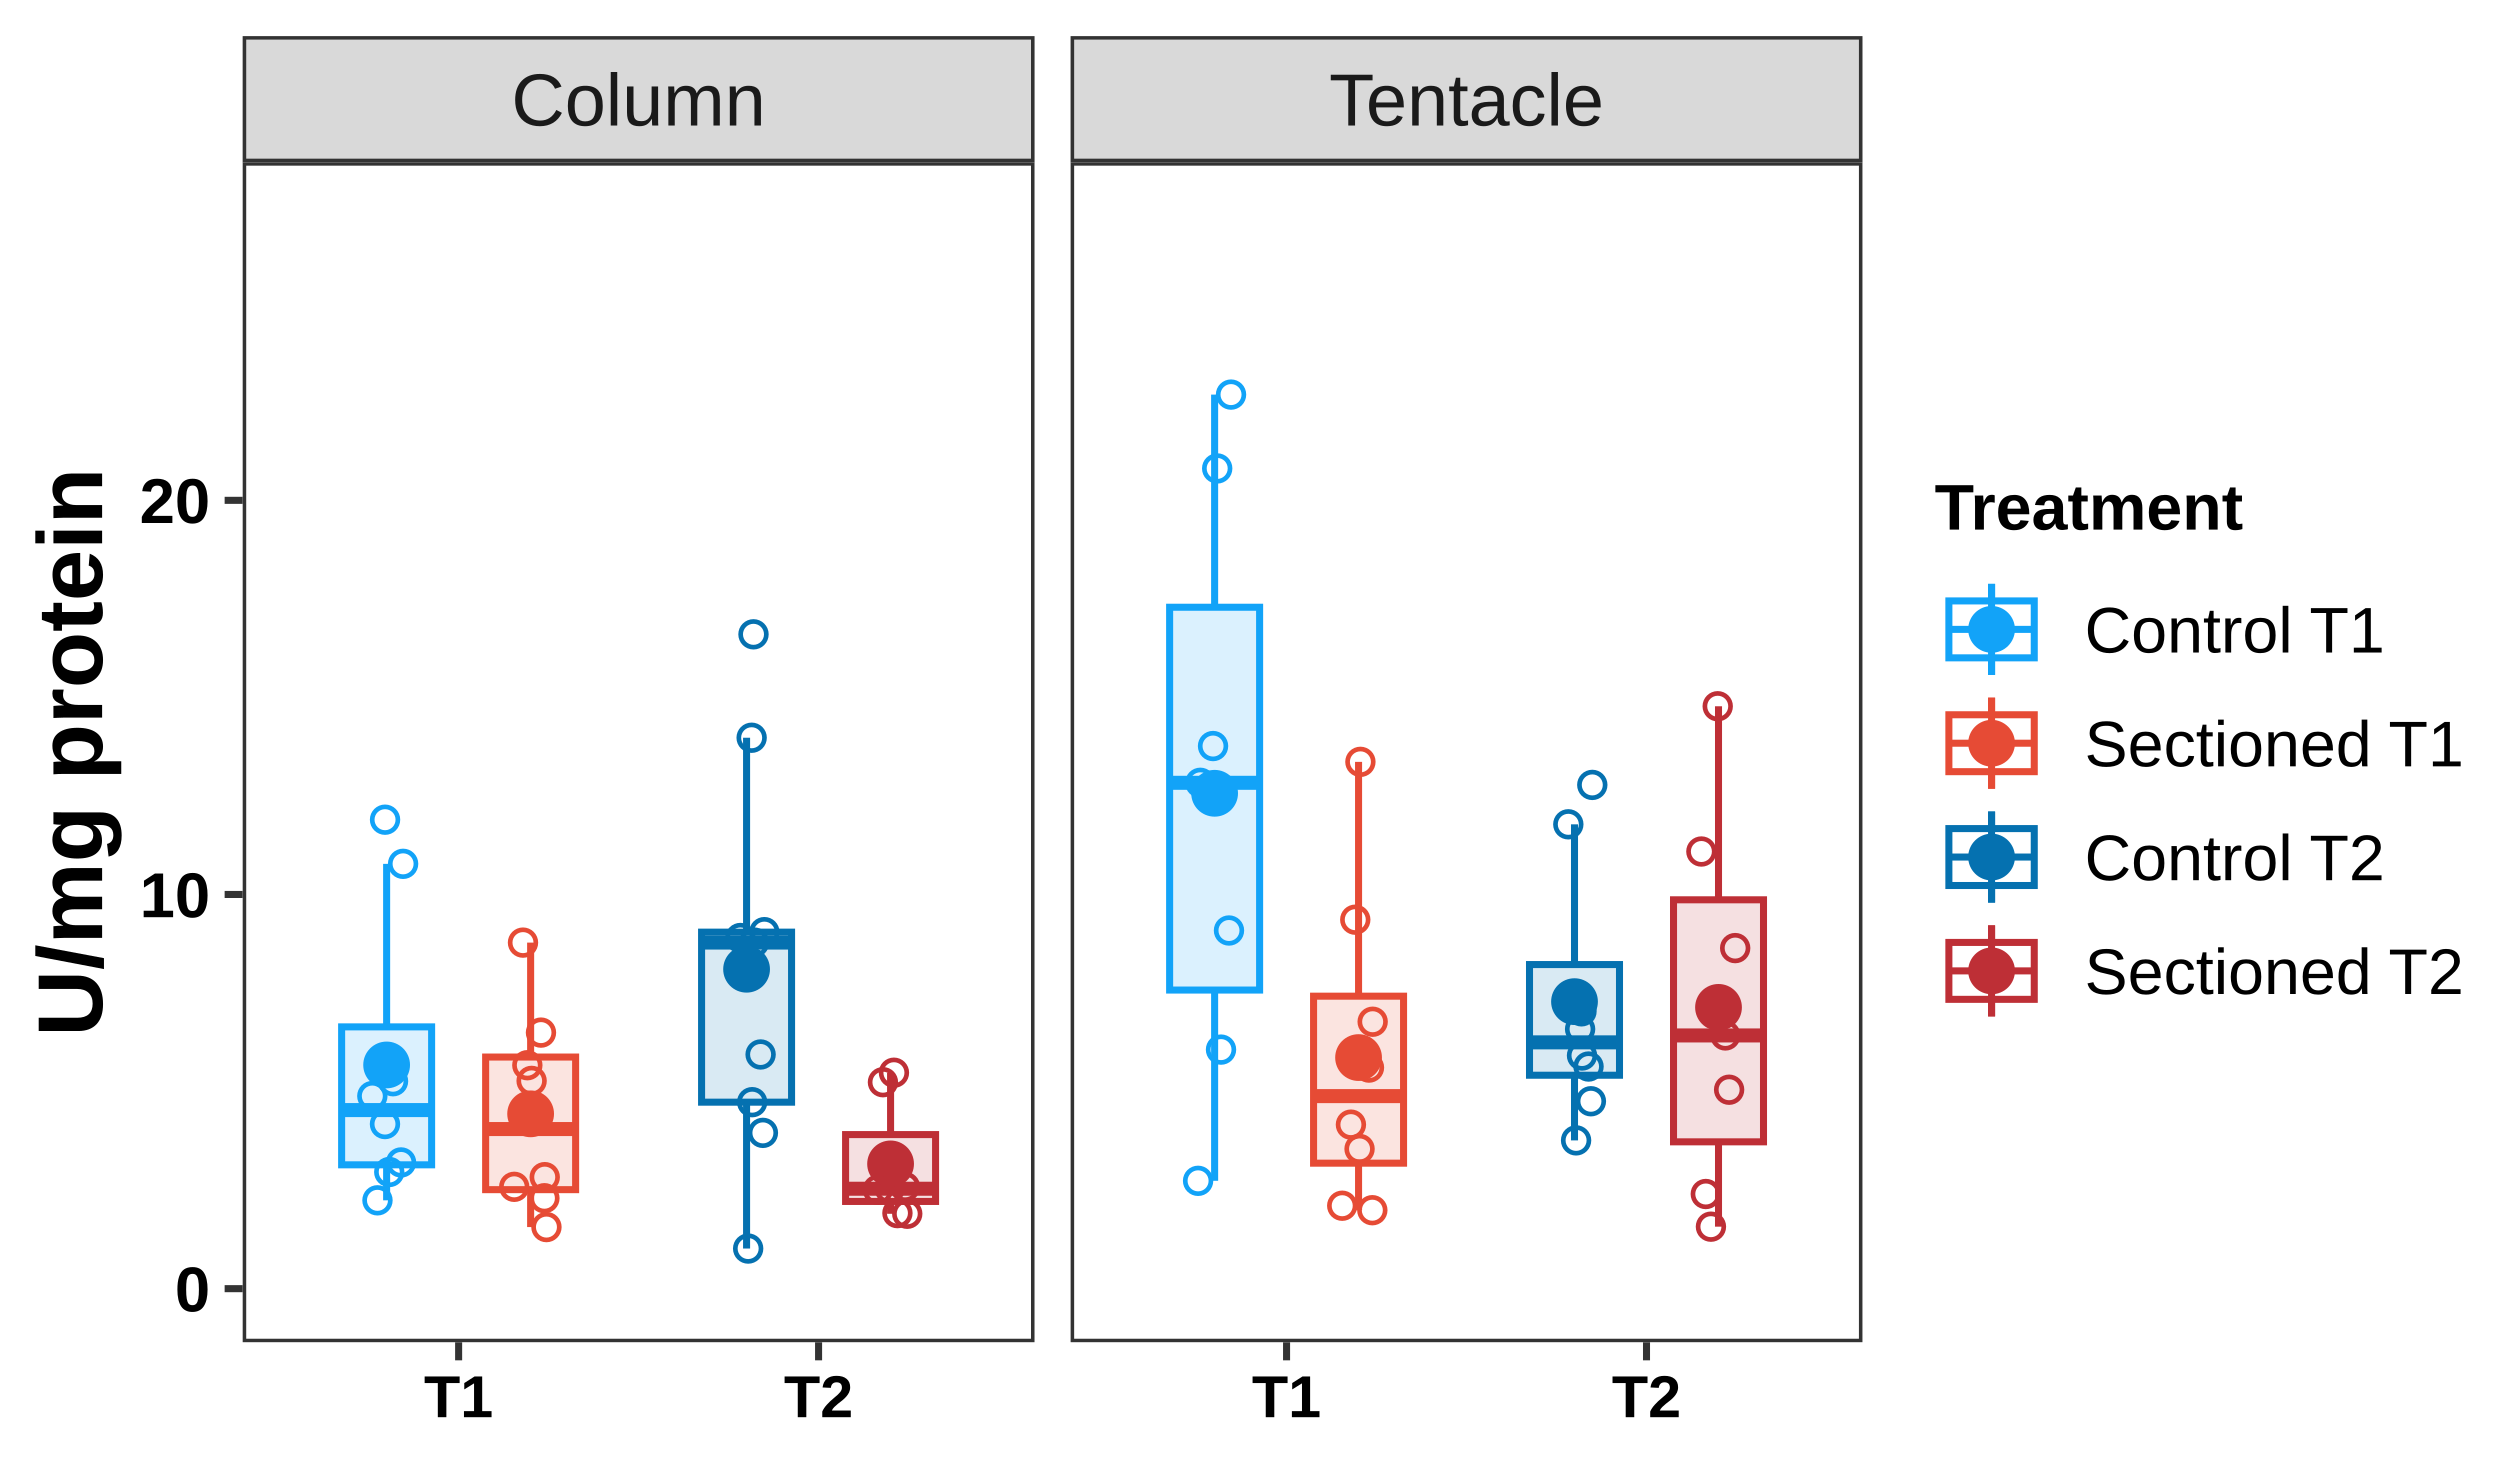
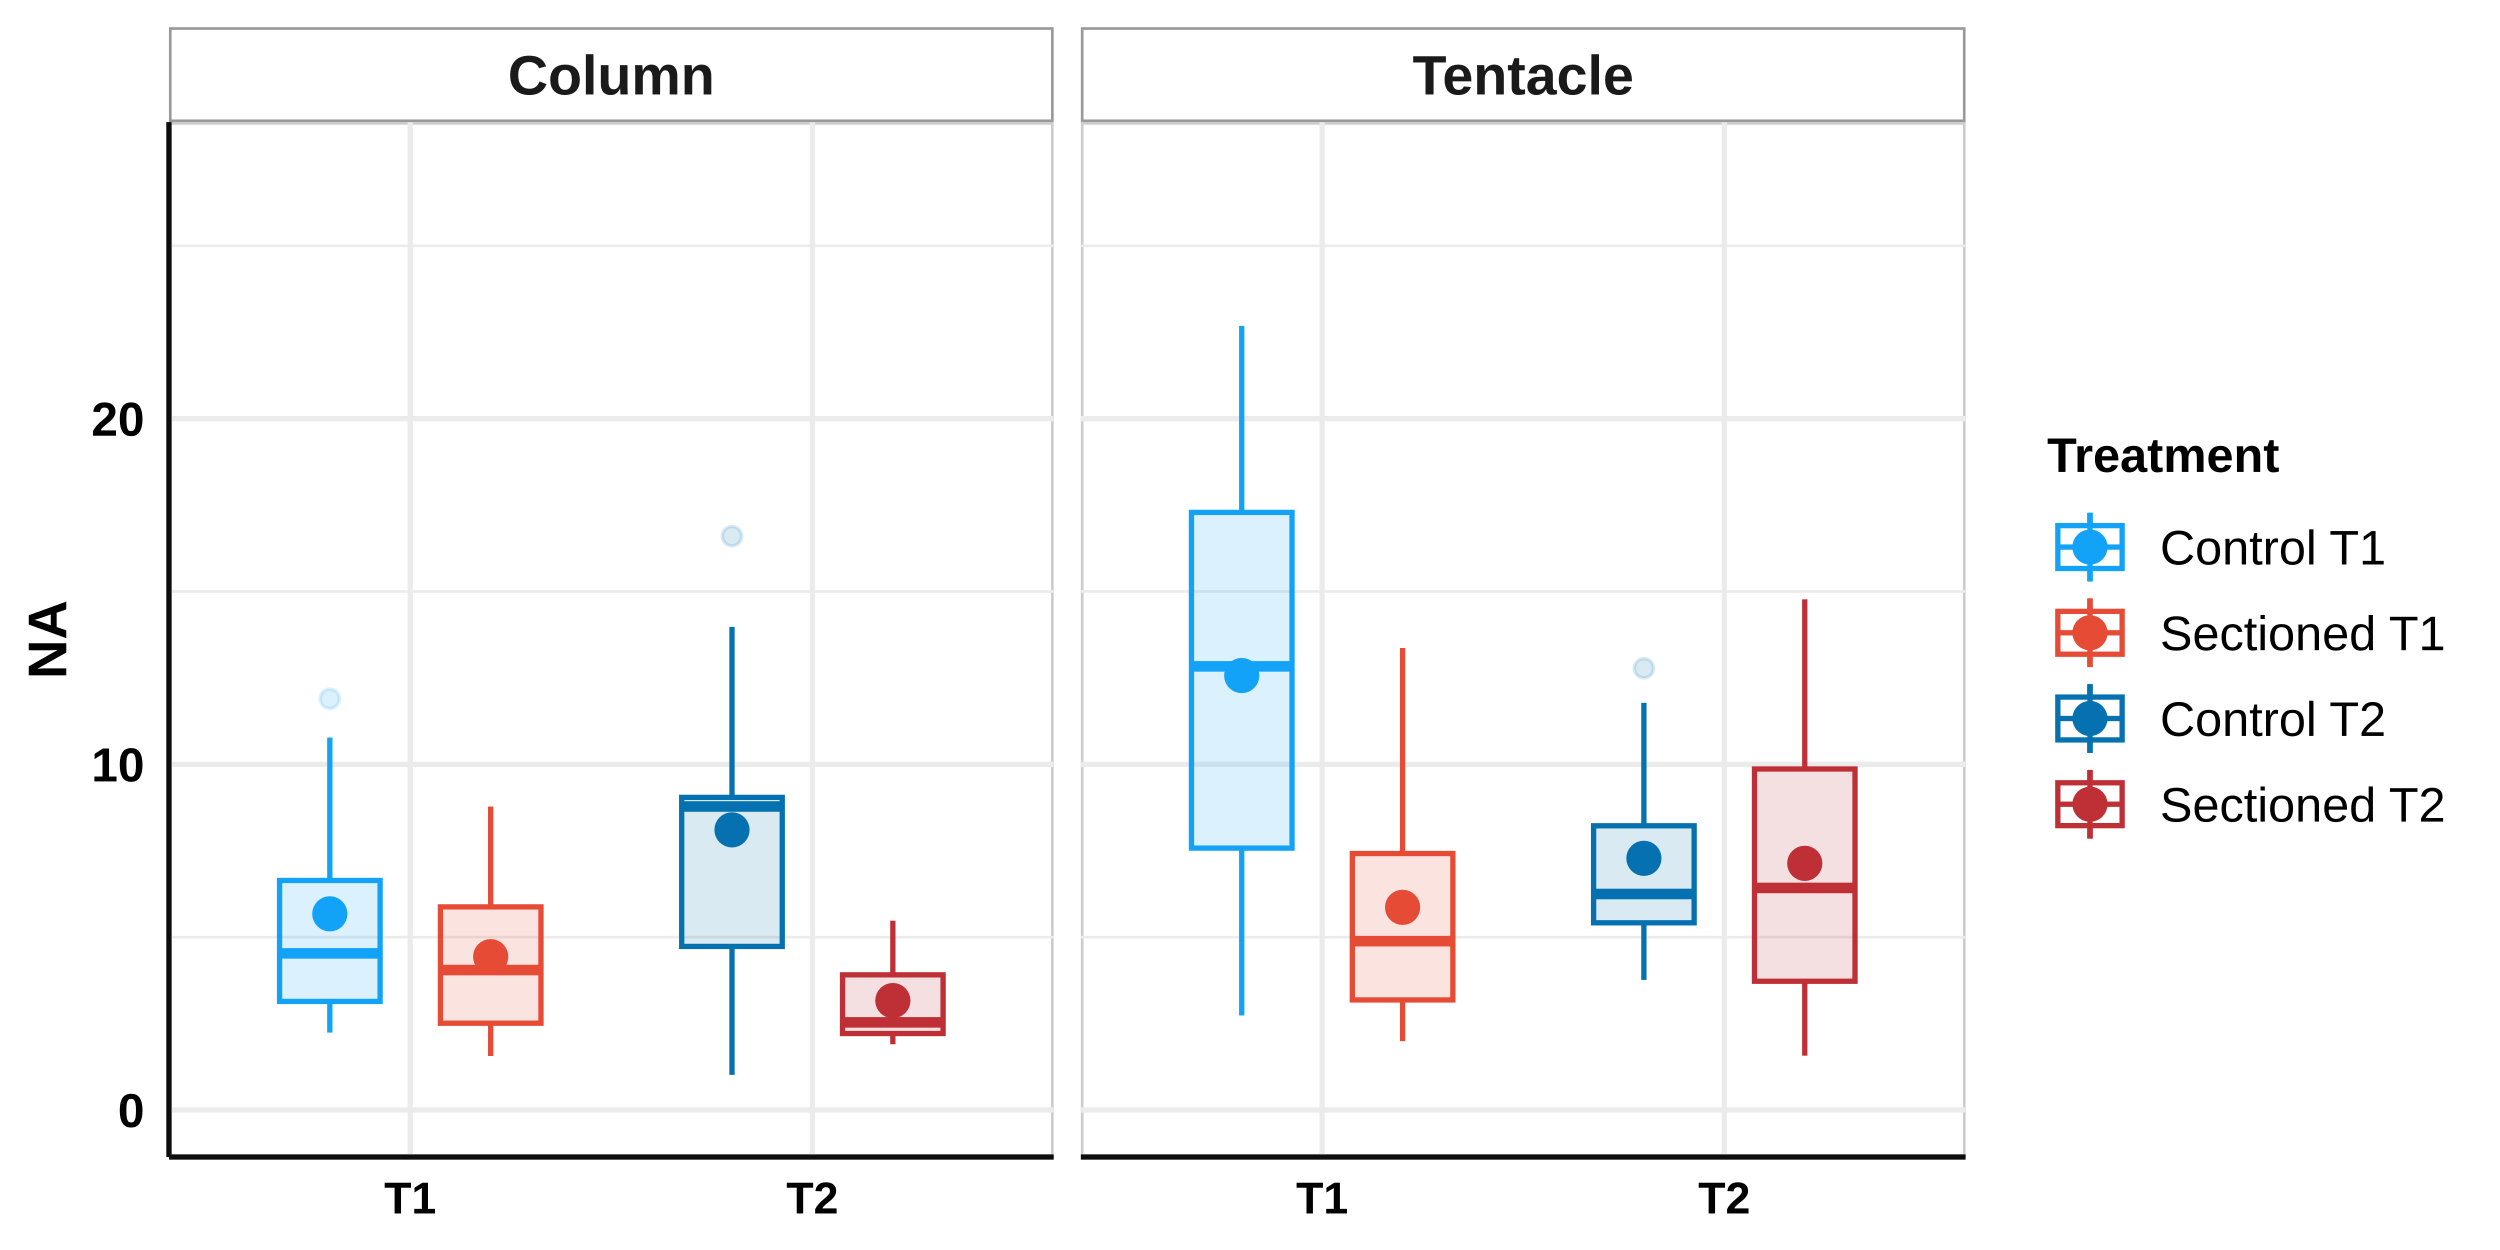
- <svg xmlns="http://www.w3.org/2000/svg" width="379.50pt" height="222.50pt" viewBox="0 0 379.50 222.50">
+ <svg xmlns="http://www.w3.org/2000/svg" width="504.00pt" height="252.00pt" viewBox="0 0 504.00 252.00">
  <g class="svglite">
    <defs>
      <style type="text/css">
    .svglite line, .svglite polyline, .svglite polygon, .svglite path, .svglite rect, .svglite circle {
      fill: none;
      stroke: #000000;
      stroke-linecap: round;
      stroke-linejoin: round;
      stroke-miterlimit: 10.00;
    }
    .svglite text {
      white-space: pre;
    }
    .svglite g.glyphgroup path {
      fill: inherit;
      stroke: none;
    }
  </style>
    </defs>
    <rect width="100%" height="100%" style="stroke: none; fill: #FFFFFF;" />
    <defs>
-       <clipPath id="cpMC4wMHwzNzkuNTB8MC4wMHwyMjIuNTA=">
-         <rect x="0.00" y="0.00" width="379.50" height="222.50" />
+       <clipPath id="cpMC4wMHw1MDQuMDB8MC4wMHwyNTIuMDA=">
+         <rect x="0.00" y="0.00" width="504.00" height="252.00" />
      </clipPath>
    </defs>
-     <g clip-path="url(#cpMC4wMHwzNzkuNTB8MC4wMHwyMjIuNTA=)">
-       <rect x="0" y="-0" width="379.50" height="222.50" style="stroke-width: 1.07; stroke: #FFFFFF; fill: #FFFFFF;" />
+     <g clip-path="url(#cpMC4wMHw1MDQuMDB8MC4wMHwyNTIuMDA=)">
+       <rect x="0.00" y="0.00" width="504.00" height="252.00" style="stroke-width: 1.07; stroke: none; fill: #FFFFFF;" />
    </g>
    <defs>
-       <clipPath id="cpMzYuODR8MTU3LjA0fDI0LjYxfDIwMy43Ng==">
-         <rect x="36.84" y="24.61" width="120.20" height="179.14" />
+       <clipPath id="cpMzQuMDZ8MjEyLjQzfDI0LjYxfDIzMy4yNg==">
+         <rect x="34.06" y="24.61" width="178.36" height="208.64" />
      </clipPath>
    </defs>
-     <g clip-path="url(#cpMzYuODR8MTU3LjA0fDI0LjYxfDIwMy43Ng==)">
-       <rect x="36.84" y="24.61" width="120.20" height="179.14" style="stroke-width: 1.07; stroke: none; fill: #FFFFFF;" />
-       <line x1="58.69" y1="155.88" x2="58.69" y2="131.13" style="stroke-width: 1.07; stroke: #12A3F8; stroke-linecap: butt;" />
-       <line x1="58.69" y1="176.82" x2="58.69" y2="182.21" style="stroke-width: 1.07; stroke: #12A3F8; stroke-linecap: butt;" />
-       <polygon points="51.86,155.88 51.86,176.82 65.52,176.82 65.52,155.88 51.86,155.88 " style="stroke-width: 1.07; stroke: #12A3F8; stroke-linecap: butt; stroke-linejoin: miter; fill: #12A3F8; fill-opacity: 0.15;" />
-       <line x1="51.86" y1="168.51" x2="65.52" y2="168.51" style="stroke-width: 2.13; stroke: #12A3F8; stroke-linecap: butt; stroke-linejoin: miter;" />
-       <line x1="80.55" y1="160.46" x2="80.55" y2="143.09" style="stroke-width: 1.07; stroke: #E64B35; stroke-linecap: butt;" />
-       <line x1="80.55" y1="180.59" x2="80.55" y2="186.27" style="stroke-width: 1.07; stroke: #E64B35; stroke-linecap: butt;" />
-       <polygon points="73.72,160.46 73.72,180.59 87.38,180.59 87.38,160.46 73.72,160.46 " style="stroke-width: 1.07; stroke: #E64B35; stroke-linecap: butt; stroke-linejoin: miter; fill: #E64B35; fill-opacity: 0.15;" />
-       <line x1="73.72" y1="171.39" x2="87.38" y2="171.39" style="stroke-width: 2.13; stroke: #E64B35; stroke-linecap: butt; stroke-linejoin: miter;" />
-       <line x1="113.33" y1="141.50" x2="113.33" y2="111.99" style="stroke-width: 1.07; stroke: #0571B0; stroke-linecap: butt;" />
-       <line x1="113.33" y1="167.31" x2="113.33" y2="189.53" style="stroke-width: 1.07; stroke: #0571B0; stroke-linecap: butt;" />
-       <polygon points="106.50,141.50 106.50,167.31 120.16,167.31 120.16,141.50 106.50,141.50 " style="stroke-width: 1.07; stroke: #0571B0; stroke-linecap: butt; stroke-linejoin: miter; fill: #0571B0; fill-opacity: 0.15;" />
-       <line x1="106.50" y1="143.08" x2="120.16" y2="143.08" style="stroke-width: 2.13; stroke: #0571B0; stroke-linecap: butt; stroke-linejoin: miter;" />
-       <line x1="135.19" y1="172.23" x2="135.19" y2="162.84" style="stroke-width: 1.07; stroke: #BE2F36; stroke-linecap: butt;" />
-       <line x1="135.19" y1="182.38" x2="135.19" y2="184.25" style="stroke-width: 1.07; stroke: #BE2F36; stroke-linecap: butt;" />
-       <polygon points="128.36,172.23 128.36,182.38 142.02,182.38 142.02,172.23 128.36,172.23 " style="stroke-width: 1.07; stroke: #BE2F36; stroke-linecap: butt; stroke-linejoin: miter; fill: #BE2F36; fill-opacity: 0.15;" />
-       <line x1="128.36" y1="180.45" x2="142.02" y2="180.45" style="stroke-width: 2.13; stroke: #BE2F36; stroke-linecap: butt; stroke-linejoin: miter;" />
-       <circle cx="79.39" cy="143.09" r="1.95" style="stroke-width: 0.71; stroke: #E64B35;" />
-       <circle cx="82.12" cy="156.75" r="1.95" style="stroke-width: 0.71; stroke: #E64B35;" />
-       <circle cx="80.05" cy="161.70" r="1.95" style="stroke-width: 0.71; stroke: #E64B35;" />
-       <circle cx="82.64" cy="181.89" r="1.95" style="stroke-width: 0.71; stroke: #E64B35;" />
-       <circle cx="82.95" cy="186.27" r="1.95" style="stroke-width: 0.71; stroke: #E64B35;" />
-       <circle cx="78.06" cy="180.16" r="1.95" style="stroke-width: 0.71; stroke: #E64B35;" />
-       <circle cx="80.70" cy="164.08" r="1.95" style="stroke-width: 0.71; stroke: #E64B35;" />
-       <circle cx="82.69" cy="178.69" r="1.95" style="stroke-width: 0.71; stroke: #E64B35;" />
-       <circle cx="58.45" cy="124.43" r="1.95" style="stroke-width: 0.71; stroke: #12A3F8;" />
-       <circle cx="61.19" cy="131.13" r="1.95" style="stroke-width: 0.71; stroke: #12A3F8;" />
-       <circle cx="58.44" cy="170.63" r="1.95" style="stroke-width: 0.71; stroke: #12A3F8;" />
-       <circle cx="59.66" cy="164.13" r="1.95" style="stroke-width: 0.71; stroke: #12A3F8;" />
-       <circle cx="59.09" cy="177.91" r="1.95" style="stroke-width: 0.71; stroke: #12A3F8;" />
-       <circle cx="56.52" cy="166.38" r="1.95" style="stroke-width: 0.71; stroke: #12A3F8;" />
-       <circle cx="60.88" cy="176.46" r="1.95" style="stroke-width: 0.71; stroke: #12A3F8;" />
-       <circle cx="57.30" cy="182.21" r="1.95" style="stroke-width: 0.71; stroke: #12A3F8;" />
-       <circle cx="112.39" cy="142.39" r="1.95" style="stroke-width: 0.71; stroke: #0571B0;" />
-       <circle cx="115.81" cy="171.97" r="1.95" style="stroke-width: 0.71; stroke: #0571B0;" />
-       <circle cx="115.46" cy="160.07" r="1.95" style="stroke-width: 0.71; stroke: #0571B0;" />
-       <circle cx="114.38" cy="96.29" r="1.95" style="stroke-width: 0.71; stroke: #0571B0;" />
-       <circle cx="114.10" cy="111.99" r="1.95" style="stroke-width: 0.71; stroke: #0571B0;" />
-       <circle cx="116.03" cy="141.50" r="1.95" style="stroke-width: 0.71; stroke: #0571B0;" />
-       <circle cx="114.18" cy="167.31" r="1.95" style="stroke-width: 0.71; stroke: #0571B0;" />
-       <circle cx="114.47" cy="143.08" r="1.95" style="stroke-width: 0.71; stroke: #0571B0;" />
-       <circle cx="113.57" cy="189.53" r="1.95" style="stroke-width: 0.71; stroke: #0571B0;" />
-       <circle cx="135.70" cy="162.84" r="1.95" style="stroke-width: 0.71; stroke: #BE2F36;" />
-       <circle cx="134.03" cy="164.28" r="1.95" style="stroke-width: 0.71; stroke: #BE2F36;" />
-       <circle cx="133.26" cy="180.60" r="1.95" style="stroke-width: 0.71; stroke: #BE2F36;" />
-       <circle cx="137.72" cy="184.25" r="1.95" style="stroke-width: 0.71; stroke: #BE2F36;" />
-       <circle cx="137.38" cy="180.17" r="1.95" style="stroke-width: 0.71; stroke: #BE2F36;" />
-       <circle cx="136.23" cy="184.15" r="1.95" style="stroke-width: 0.71; stroke: #BE2F36;" />
-       <circle cx="135.06" cy="180.45" r="1.95" style="stroke-width: 0.71; stroke: #BE2F36;" />
-       <line x1="58.69" y1="161.66" x2="58.69" y2="161.66" style="stroke-width: 1.07; stroke: #12A3F8; stroke-linecap: butt;" />
-       <line x1="80.55" y1="169.08" x2="80.55" y2="169.08" style="stroke-width: 1.07; stroke: #E64B35; stroke-linecap: butt;" />
-       <line x1="113.33" y1="147.13" x2="113.33" y2="147.13" style="stroke-width: 1.07; stroke: #0571B0; stroke-linecap: butt;" />
-       <line x1="135.19" y1="176.68" x2="135.19" y2="176.68" style="stroke-width: 1.07; stroke: #BE2F36; stroke-linecap: butt;" />
-       <circle cx="58.69" cy="161.66" r="2.84" style="stroke-width: 1.42; stroke: #12A3F8; fill: #12A3F8;" />
-       <circle cx="80.55" cy="169.08" r="2.84" style="stroke-width: 1.42; stroke: #E64B35; fill: #E64B35;" />
-       <circle cx="113.33" cy="147.13" r="2.84" style="stroke-width: 1.42; stroke: #0571B0; fill: #0571B0;" />
-       <circle cx="135.19" cy="176.68" r="2.84" style="stroke-width: 1.42; stroke: #BE2F36; fill: #BE2F36;" />
-       <rect x="36.84" y="24.61" width="120.20" height="179.14" style="stroke-width: 1.07; stroke: #333333;" />
+     <g clip-path="url(#cpMzQuMDZ8MjEyLjQzfDI0LjYxfDIzMy4yNg==)">
+       <rect x="34.06" y="24.61" width="178.36" height="208.64" style="stroke-width: 1.07; stroke: #CCCCCC; fill: #FFFFFF;" />
+       <polyline points="34.06,188.93 212.43,188.93 " style="stroke-width: 0.53; stroke: #EBEBEB; stroke-linecap: butt;" />
+       <polyline points="34.06,119.24 212.43,119.24 " style="stroke-width: 0.53; stroke: #EBEBEB; stroke-linecap: butt;" />
+       <polyline points="34.06,49.56 212.43,49.56 " style="stroke-width: 0.53; stroke: #EBEBEB; stroke-linecap: butt;" />
+       <polyline points="34.06,223.77 212.43,223.77 " style="stroke-width: 1.07; stroke: #EBEBEB; stroke-linecap: butt;" />
+       <polyline points="34.06,154.09 212.43,154.09 " style="stroke-width: 1.07; stroke: #EBEBEB; stroke-linecap: butt;" />
+       <polyline points="34.06,84.40 212.43,84.40 " style="stroke-width: 1.07; stroke: #EBEBEB; stroke-linecap: butt;" />
+       <polyline points="82.71,233.26 82.71,24.61 " style="stroke-width: 1.07; stroke: #EBEBEB; stroke-linecap: butt;" />
+       <polyline points="163.78,233.26 163.78,24.61 " style="stroke-width: 1.07; stroke: #EBEBEB; stroke-linecap: butt;" />
+       <circle cx="66.49" cy="140.87" r="1.95" style="stroke-width: 0.71; stroke: #12A3F8; stroke-opacity: 0.15; fill: #12A3F8; fill-opacity: 0.15;" />
+       <line x1="66.49" y1="177.50" x2="66.49" y2="148.68" style="stroke-width: 1.07; stroke: #12A3F8; stroke-linecap: butt;" />
+       <line x1="66.49" y1="201.89" x2="66.49" y2="208.17" style="stroke-width: 1.07; stroke: #12A3F8; stroke-linecap: butt;" />
+       <polygon points="56.36,177.50 56.36,201.89 76.63,201.89 76.63,177.50 56.36,177.50 " style="stroke-width: 1.07; stroke: #12A3F8; stroke-linecap: butt; stroke-linejoin: miter; fill: #12A3F8; fill-opacity: 0.15;" />
+       <line x1="56.36" y1="192.20" x2="76.63" y2="192.20" style="stroke-width: 2.13; stroke: #12A3F8; stroke-linecap: butt; stroke-linejoin: miter;" />
+       <line x1="98.92" y1="182.83" x2="98.92" y2="162.60" style="stroke-width: 1.07; stroke: #E64B35; stroke-linecap: butt;" />
+       <line x1="98.92" y1="206.28" x2="98.92" y2="212.89" style="stroke-width: 1.07; stroke: #E64B35; stroke-linecap: butt;" />
+       <polygon points="88.79,182.83 88.79,206.28 109.06,206.28 109.06,182.83 88.79,182.83 " style="stroke-width: 1.07; stroke: #E64B35; stroke-linecap: butt; stroke-linejoin: miter; fill: #E64B35; fill-opacity: 0.15;" />
+       <line x1="88.79" y1="195.56" x2="109.06" y2="195.56" style="stroke-width: 2.13; stroke: #E64B35; stroke-linecap: butt; stroke-linejoin: miter;" />
+       <circle cx="147.57" cy="108.09" r="1.95" style="stroke-width: 0.71; stroke: #0571B0; stroke-opacity: 0.15; fill: #0571B0; fill-opacity: 0.15;" />
+       <line x1="147.57" y1="160.75" x2="147.57" y2="126.38" style="stroke-width: 1.07; stroke: #0571B0; stroke-linecap: butt;" />
+       <line x1="147.57" y1="190.80" x2="147.57" y2="216.69" style="stroke-width: 1.07; stroke: #0571B0; stroke-linecap: butt;" />
+       <polygon points="137.43,160.75 137.43,190.80 157.70,190.80 157.70,160.75 137.43,160.75 " style="stroke-width: 1.07; stroke: #0571B0; stroke-linecap: butt; stroke-linejoin: miter; fill: #0571B0; fill-opacity: 0.15;" />
+       <line x1="137.43" y1="162.59" x2="157.70" y2="162.59" style="stroke-width: 2.13; stroke: #0571B0; stroke-linecap: butt; stroke-linejoin: miter;" />
+       <line x1="180.00" y1="196.53" x2="180.00" y2="185.60" style="stroke-width: 1.07; stroke: #BE2F36; stroke-linecap: butt;" />
+       <line x1="180.00" y1="208.36" x2="180.00" y2="210.53" style="stroke-width: 1.07; stroke: #BE2F36; stroke-linecap: butt;" />
+       <polygon points="169.86,196.53 169.86,208.36 190.13,208.36 190.13,196.53 169.86,196.53 " style="stroke-width: 1.07; stroke: #BE2F36; stroke-linecap: butt; stroke-linejoin: miter; fill: #BE2F36; fill-opacity: 0.15;" />
+       <line x1="169.86" y1="206.11" x2="190.13" y2="206.11" style="stroke-width: 2.13; stroke: #BE2F36; stroke-linecap: butt; stroke-linejoin: miter;" />
+       <line x1="66.49" y1="184.23" x2="66.49" y2="184.23" style="stroke-width: 1.07; stroke: #12A3F8; stroke-linecap: butt;" />
+       <line x1="98.92" y1="192.87" x2="98.92" y2="192.87" style="stroke-width: 1.07; stroke: #E64B35; stroke-linecap: butt;" />
+       <line x1="147.57" y1="167.30" x2="147.57" y2="167.30" style="stroke-width: 1.07; stroke: #0571B0; stroke-linecap: butt;" />
+       <line x1="180.00" y1="201.72" x2="180.00" y2="201.72" style="stroke-width: 1.07; stroke: #BE2F36; stroke-linecap: butt;" />
+       <circle cx="66.49" cy="184.23" r="2.84" style="stroke-width: 1.42; stroke: #12A3F8; fill: #12A3F8;" />
+       <circle cx="98.92" cy="192.87" r="2.84" style="stroke-width: 1.42; stroke: #E64B35; fill: #E64B35;" />
+       <circle cx="147.57" cy="167.30" r="2.84" style="stroke-width: 1.42; stroke: #0571B0; fill: #0571B0;" />
+       <circle cx="180.00" cy="201.72" r="2.84" style="stroke-width: 1.42; stroke: #BE2F36; fill: #BE2F36;" />
    </g>
-     <g clip-path="url(#cpMC4wMHwzNzkuNTB8MC4wMHwyMjIuNTA=)">
+     <g clip-path="url(#cpMC4wMHw1MDQuMDB8MC4wMHwyNTIuMDA=)">
</g>
    <defs>
-       <clipPath id="cpMTYyLjUyfDI4Mi43MnwyNC42MXwyMDMuNzY=">
-         <rect x="162.52" y="24.61" width="120.20" height="179.14" />
+       <clipPath id="cpMjE3LjkwfDM5Ni4yN3wyNC42MXwyMzMuMjY=">
+         <rect x="217.90" y="24.61" width="178.36" height="208.64" />
      </clipPath>
    </defs>
-     <g clip-path="url(#cpMTYyLjUyfDI4Mi43MnwyNC42MXwyMDMuNzY=)">
-       <rect x="162.52" y="24.61" width="120.20" height="179.14" style="stroke-width: 1.07; stroke: none; fill: #FFFFFF;" />
-       <line x1="184.38" y1="92.18" x2="184.38" y2="59.90" style="stroke-width: 1.07; stroke: #12A3F8; stroke-linecap: butt;" />
-       <line x1="184.38" y1="150.29" x2="184.38" y2="179.25" style="stroke-width: 1.07; stroke: #12A3F8; stroke-linecap: butt;" />
-       <polygon points="177.55,92.18 177.55,150.29 191.21,150.29 191.21,92.18 177.55,92.18 " style="stroke-width: 1.07; stroke: #12A3F8; stroke-linecap: butt; stroke-linejoin: miter; fill: #12A3F8; fill-opacity: 0.15;" />
-       <line x1="177.55" y1="118.83" x2="191.21" y2="118.83" style="stroke-width: 2.13; stroke: #12A3F8; stroke-linecap: butt; stroke-linejoin: miter;" />
-       <line x1="206.23" y1="151.22" x2="206.23" y2="115.65" style="stroke-width: 1.07; stroke: #E64B35; stroke-linecap: butt;" />
-       <line x1="206.23" y1="176.57" x2="206.23" y2="183.71" style="stroke-width: 1.07; stroke: #E64B35; stroke-linecap: butt;" />
-       <polygon points="199.40,151.22 199.40,176.57 213.06,176.57 213.06,151.22 199.40,151.22 " style="stroke-width: 1.07; stroke: #E64B35; stroke-linecap: butt; stroke-linejoin: miter; fill: #E64B35; fill-opacity: 0.15;" />
-       <line x1="199.40" y1="166.39" x2="213.06" y2="166.39" style="stroke-width: 2.13; stroke: #E64B35; stroke-linecap: butt; stroke-linejoin: miter;" />
-       <line x1="239.01" y1="146.42" x2="239.01" y2="125.13" style="stroke-width: 1.07; stroke: #0571B0; stroke-linecap: butt;" />
-       <line x1="239.01" y1="163.22" x2="239.01" y2="173.11" style="stroke-width: 1.07; stroke: #0571B0; stroke-linecap: butt;" />
-       <polygon points="232.18,146.42 232.18,163.22 245.84,163.22 245.84,146.42 232.18,146.42 " style="stroke-width: 1.07; stroke: #0571B0; stroke-linecap: butt; stroke-linejoin: miter; fill: #0571B0; fill-opacity: 0.15;" />
-       <line x1="232.18" y1="158.23" x2="245.84" y2="158.23" style="stroke-width: 2.13; stroke: #0571B0; stroke-linecap: butt; stroke-linejoin: miter;" />
-       <line x1="260.87" y1="136.59" x2="260.87" y2="107.21" style="stroke-width: 1.07; stroke: #BE2F36; stroke-linecap: butt;" />
-       <line x1="260.87" y1="173.33" x2="260.87" y2="186.21" style="stroke-width: 1.07; stroke: #BE2F36; stroke-linecap: butt;" />
-       <polygon points="254.04,136.59 254.04,173.33 267.70,173.33 267.70,136.59 254.04,136.59 " style="stroke-width: 1.07; stroke: #BE2F36; stroke-linecap: butt; stroke-linejoin: miter; fill: #BE2F36; fill-opacity: 0.15;" />
-       <line x1="254.04" y1="157.18" x2="267.70" y2="157.18" style="stroke-width: 2.13; stroke: #BE2F36; stroke-linecap: butt; stroke-linejoin: miter;" />
-       <circle cx="205.07" cy="170.72" r="1.95" style="stroke-width: 0.71; stroke: #E64B35;" />
-       <circle cx="207.81" cy="162.06" r="1.95" style="stroke-width: 0.71; stroke: #E64B35;" />
-       <circle cx="205.73" cy="139.61" r="1.95" style="stroke-width: 0.71; stroke: #E64B35;" />
-       <circle cx="208.32" cy="183.71" r="1.95" style="stroke-width: 0.71; stroke: #E64B35;" />
-       <circle cx="203.75" cy="183.03" r="1.95" style="stroke-width: 0.71; stroke: #E64B35;" />
-       <circle cx="206.38" cy="174.41" r="1.95" style="stroke-width: 0.71; stroke: #E64B35;" />
-       <circle cx="208.37" cy="155.10" r="1.95" style="stroke-width: 0.71; stroke: #E64B35;" />
-       <circle cx="206.51" cy="115.65" r="1.95" style="stroke-width: 0.71; stroke: #E64B35;" />
-       <circle cx="184.14" cy="113.25" r="1.95" style="stroke-width: 0.71; stroke: #12A3F8;" />
-       <circle cx="186.87" cy="59.90" r="1.95" style="stroke-width: 0.71; stroke: #12A3F8;" />
-       <circle cx="185.35" cy="159.33" r="1.95" style="stroke-width: 0.71; stroke: #12A3F8;" />
-       <circle cx="184.77" cy="71.11" r="1.95" style="stroke-width: 0.71; stroke: #12A3F8;" />
-       <circle cx="182.21" cy="118.83" r="1.95" style="stroke-width: 0.71; stroke: #12A3F8;" />
-       <circle cx="186.56" cy="141.25" r="1.95" style="stroke-width: 0.71; stroke: #12A3F8;" />
-       <circle cx="181.87" cy="179.25" r="1.95" style="stroke-width: 0.71; stroke: #12A3F8;" />
-       <circle cx="238.07" cy="125.13" r="1.95" style="stroke-width: 0.71; stroke: #0571B0;" />
-       <circle cx="241.50" cy="167.17" r="1.95" style="stroke-width: 0.71; stroke: #0571B0;" />
-       <circle cx="241.14" cy="161.90" r="1.95" style="stroke-width: 0.71; stroke: #0571B0;" />
-       <circle cx="240.07" cy="153.52" r="1.95" style="stroke-width: 0.71; stroke: #0571B0;" />
-       <circle cx="241.71" cy="119.15" r="1.95" style="stroke-width: 0.71; stroke: #0571B0;" />
-       <circle cx="239.86" cy="156.22" r="1.95" style="stroke-width: 0.71; stroke: #0571B0;" />
-       <circle cx="240.15" cy="160.23" r="1.95" style="stroke-width: 0.71; stroke: #0571B0;" />
-       <circle cx="239.25" cy="173.11" r="1.95" style="stroke-width: 0.71; stroke: #0571B0;" />
-       <circle cx="259.72" cy="186.21" r="1.95" style="stroke-width: 0.71; stroke: #BE2F36;" />
-       <circle cx="258.94" cy="181.25" r="1.95" style="stroke-width: 0.71; stroke: #BE2F36;" />
-       <circle cx="263.40" cy="143.92" r="1.95" style="stroke-width: 0.71; stroke: #BE2F36;" />
-       <circle cx="261.91" cy="157.18" r="1.95" style="stroke-width: 0.71; stroke: #BE2F36;" />
-       <circle cx="262.48" cy="165.42" r="1.95" style="stroke-width: 0.71; stroke: #BE2F36;" />
-       <circle cx="258.27" cy="129.26" r="1.95" style="stroke-width: 0.71; stroke: #BE2F36;" />
-       <circle cx="260.75" cy="107.21" r="1.95" style="stroke-width: 0.71; stroke: #BE2F36;" />
-       <line x1="184.38" y1="120.42" x2="184.38" y2="120.42" style="stroke-width: 1.07; stroke: #12A3F8; stroke-linecap: butt;" />
-       <line x1="206.23" y1="160.54" x2="206.23" y2="160.54" style="stroke-width: 1.07; stroke: #E64B35; stroke-linecap: butt;" />
-       <line x1="239.01" y1="152.05" x2="239.01" y2="152.05" style="stroke-width: 1.07; stroke: #0571B0; stroke-linecap: butt;" />
-       <line x1="260.87" y1="152.92" x2="260.87" y2="152.92" style="stroke-width: 1.07; stroke: #BE2F36; stroke-linecap: butt;" />
-       <circle cx="184.38" cy="120.42" r="2.84" style="stroke-width: 1.42; stroke: #12A3F8; fill: #12A3F8;" />
-       <circle cx="206.23" cy="160.54" r="2.84" style="stroke-width: 1.42; stroke: #E64B35; fill: #E64B35;" />
-       <circle cx="239.01" cy="152.05" r="2.84" style="stroke-width: 1.42; stroke: #0571B0; fill: #0571B0;" />
-       <circle cx="260.87" cy="152.92" r="2.84" style="stroke-width: 1.42; stroke: #BE2F36; fill: #BE2F36;" />
-       <rect x="162.52" y="24.61" width="120.20" height="179.14" style="stroke-width: 1.07; stroke: #333333;" />
+     <g clip-path="url(#cpMjE3LjkwfDM5Ni4yN3wyNC42MXwyMzMuMjY=)">
+       <rect x="217.90" y="24.61" width="178.36" height="208.64" style="stroke-width: 1.07; stroke: #CCCCCC; fill: #FFFFFF;" />
+       <polyline points="217.90,188.93 396.27,188.93 " style="stroke-width: 0.53; stroke: #EBEBEB; stroke-linecap: butt;" />
+       <polyline points="217.90,119.24 396.27,119.24 " style="stroke-width: 0.53; stroke: #EBEBEB; stroke-linecap: butt;" />
+       <polyline points="217.90,49.56 396.27,49.56 " style="stroke-width: 0.53; stroke: #EBEBEB; stroke-linecap: butt;" />
+       <polyline points="217.90,223.77 396.27,223.77 " style="stroke-width: 1.07; stroke: #EBEBEB; stroke-linecap: butt;" />
+       <polyline points="217.90,154.09 396.27,154.09 " style="stroke-width: 1.07; stroke: #EBEBEB; stroke-linecap: butt;" />
+       <polyline points="217.90,84.40 396.27,84.40 " style="stroke-width: 1.07; stroke: #EBEBEB; stroke-linecap: butt;" />
+       <polyline points="266.55,233.26 266.55,24.61 " style="stroke-width: 1.07; stroke: #EBEBEB; stroke-linecap: butt;" />
+       <polyline points="347.62,233.26 347.62,24.61 " style="stroke-width: 1.07; stroke: #EBEBEB; stroke-linecap: butt;" />
+       <line x1="250.33" y1="103.30" x2="250.33" y2="65.71" style="stroke-width: 1.07; stroke: #12A3F8; stroke-linecap: butt;" />
+       <line x1="250.33" y1="170.98" x2="250.33" y2="204.72" style="stroke-width: 1.07; stroke: #12A3F8; stroke-linecap: butt;" />
+       <polygon points="240.20,103.30 240.20,170.98 260.47,170.98 260.47,103.30 240.20,103.30 " style="stroke-width: 1.07; stroke: #12A3F8; stroke-linecap: butt; stroke-linejoin: miter; fill: #12A3F8; fill-opacity: 0.15;" />
+       <line x1="240.20" y1="134.34" x2="260.47" y2="134.34" style="stroke-width: 2.13; stroke: #12A3F8; stroke-linecap: butt; stroke-linejoin: miter;" />
+       <line x1="282.76" y1="172.07" x2="282.76" y2="130.64" style="stroke-width: 1.07; stroke: #E64B35; stroke-linecap: butt;" />
+       <line x1="282.76" y1="201.59" x2="282.76" y2="209.91" style="stroke-width: 1.07; stroke: #E64B35; stroke-linecap: butt;" />
+       <polygon points="272.63,172.07 272.63,201.59 292.90,201.59 292.90,172.07 272.63,172.07 " style="stroke-width: 1.07; stroke: #E64B35; stroke-linecap: butt; stroke-linejoin: miter; fill: #E64B35; fill-opacity: 0.15;" />
+       <line x1="272.63" y1="189.74" x2="292.90" y2="189.74" style="stroke-width: 2.13; stroke: #E64B35; stroke-linecap: butt; stroke-linejoin: miter;" />
+       <circle cx="331.41" cy="134.72" r="1.95" style="stroke-width: 0.71; stroke: #0571B0; stroke-opacity: 0.15; fill: #0571B0; fill-opacity: 0.15;" />
+       <line x1="331.41" y1="166.48" x2="331.41" y2="141.68" style="stroke-width: 1.07; stroke: #0571B0; stroke-linecap: butt;" />
+       <line x1="331.41" y1="186.04" x2="331.41" y2="197.56" style="stroke-width: 1.07; stroke: #0571B0; stroke-linecap: butt;" />
+       <polygon points="321.27,166.48 321.27,186.04 341.54,186.04 341.54,166.48 321.27,166.48 " style="stroke-width: 1.07; stroke: #0571B0; stroke-linecap: butt; stroke-linejoin: miter; fill: #0571B0; fill-opacity: 0.15;" />
+       <line x1="321.27" y1="180.23" x2="341.54" y2="180.23" style="stroke-width: 2.13; stroke: #0571B0; stroke-linecap: butt; stroke-linejoin: miter;" />
+       <line x1="363.84" y1="155.03" x2="363.84" y2="120.82" style="stroke-width: 1.07; stroke: #BE2F36; stroke-linecap: butt;" />
+       <line x1="363.84" y1="197.82" x2="363.84" y2="212.82" style="stroke-width: 1.07; stroke: #BE2F36; stroke-linecap: butt;" />
+       <polygon points="353.70,155.03 353.70,197.82 373.97,197.82 373.97,155.03 353.70,155.03 " style="stroke-width: 1.07; stroke: #BE2F36; stroke-linecap: butt; stroke-linejoin: miter; fill: #BE2F36; fill-opacity: 0.15;" />
+       <line x1="353.70" y1="179.01" x2="373.97" y2="179.01" style="stroke-width: 2.13; stroke: #BE2F36; stroke-linecap: butt; stroke-linejoin: miter;" />
+       <line x1="250.33" y1="136.19" x2="250.33" y2="136.19" style="stroke-width: 1.07; stroke: #12A3F8; stroke-linecap: butt;" />
+       <line x1="282.76" y1="182.92" x2="282.76" y2="182.92" style="stroke-width: 1.07; stroke: #E64B35; stroke-linecap: butt;" />
+       <line x1="331.41" y1="173.04" x2="331.41" y2="173.04" style="stroke-width: 1.07; stroke: #0571B0; stroke-linecap: butt;" />
+       <line x1="363.84" y1="174.05" x2="363.84" y2="174.05" style="stroke-width: 1.07; stroke: #BE2F36; stroke-linecap: butt;" />
+       <circle cx="250.33" cy="136.19" r="2.84" style="stroke-width: 1.42; stroke: #12A3F8; fill: #12A3F8;" />
+       <circle cx="282.76" cy="182.92" r="2.84" style="stroke-width: 1.42; stroke: #E64B35; fill: #E64B35;" />
+       <circle cx="331.41" cy="173.04" r="2.84" style="stroke-width: 1.42; stroke: #0571B0; fill: #0571B0;" />
+       <circle cx="363.84" cy="174.05" r="2.84" style="stroke-width: 1.42; stroke: #BE2F36; fill: #BE2F36;" />
    </g>
-     <g clip-path="url(#cpMC4wMHwzNzkuNTB8MC4wMHwyMjIuNTA=)">
+     <g clip-path="url(#cpMC4wMHw1MDQuMDB8MC4wMHwyNTIuMDA=)">
</g>
    <defs>
-       <clipPath id="cpMzYuODR8MTU3LjA0fDUuNDh8MjQuNjE=">
-         <rect x="36.84" y="5.48" width="120.20" height="19.14" />
+       <clipPath id="cpMzQuMDZ8MjEyLjQzfDUuNDh8MjQuNjE=">
+         <rect x="34.06" y="5.48" width="178.36" height="19.14" />
      </clipPath>
    </defs>
-     <g clip-path="url(#cpMzYuODR8MTU3LjA0fDUuNDh8MjQuNjE=)">
-       <rect x="36.84" y="5.48" width="120.20" height="19.14" style="stroke-width: 1.07; stroke: #333333; fill: #D9D9D9;" />
-       <text x="96.94" y="19.05" text-anchor="middle" style="font-size: 11.20px;fill: #1A1A1A; font-family: &quot;Arial&quot;;" textLength="38.53px" lengthAdjust="spacingAndGlyphs">Column</text>
+     <g clip-path="url(#cpMzQuMDZ8MjEyLjQzfDUuNDh8MjQuNjE=)">
+       <rect x="34.06" y="5.48" width="178.36" height="19.14" style="stroke-width: 1.07; stroke: #999999; fill: #FFFFFF;" />
+       <text x="123.24" y="19.05" text-anchor="middle" style="font-size: 11.20px; font-weight: bold;fill: #1A1A1A; font-family: &quot;Arial&quot;;" textLength="41.62px" lengthAdjust="spacingAndGlyphs">Column</text>
    </g>
-     <g clip-path="url(#cpMC4wMHwzNzkuNTB8MC4wMHwyMjIuNTA=)">
+     <g clip-path="url(#cpMC4wMHw1MDQuMDB8MC4wMHwyNTIuMDA=)">
</g>
    <defs>
-       <clipPath id="cpMTYyLjUyfDI4Mi43Mnw1LjQ4fDI0LjYx">
-         <rect x="162.52" y="5.48" width="120.20" height="19.14" />
+       <clipPath id="cpMjE3LjkwfDM5Ni4yN3w1LjQ4fDI0LjYx">
+         <rect x="217.90" y="5.48" width="178.36" height="19.14" />
      </clipPath>
    </defs>
-     <g clip-path="url(#cpMTYyLjUyfDI4Mi43Mnw1LjQ4fDI0LjYx)">
-       <rect x="162.52" y="5.48" width="120.20" height="19.14" style="stroke-width: 1.07; stroke: #333333; fill: #D9D9D9;" />
-       <text x="222.62" y="19.05" text-anchor="middle" style="font-size: 11.20px;fill: #1A1A1A; font-family: &quot;Arial&quot;;" textLength="41.66px" lengthAdjust="spacingAndGlyphs">Tentacle</text>
+     <g clip-path="url(#cpMjE3LjkwfDM5Ni4yN3w1LjQ4fDI0LjYx)">
+       <rect x="217.90" y="5.48" width="178.36" height="19.14" style="stroke-width: 1.07; stroke: #999999; fill: #FFFFFF;" />
+       <text x="307.08" y="19.05" text-anchor="middle" style="font-size: 11.20px; font-weight: bold;fill: #1A1A1A; font-family: &quot;Arial&quot;;" textLength="44.53px" lengthAdjust="spacingAndGlyphs">Tentacle</text>
    </g>
-     <g clip-path="url(#cpMC4wMHwzNzkuNTB8MC4wMHwyMjIuNTA=)">
-       <polyline points="69.62,206.50 69.62,203.76 " style="stroke-width: 1.07; stroke: #333333; stroke-linecap: butt;" />
-       <polyline points="124.26,206.50 124.26,203.76 " style="stroke-width: 1.07; stroke: #333333; stroke-linecap: butt;" />
-       <text x="69.62" y="215.13" text-anchor="middle" style="font-size: 9.00px; font-weight: bold; font-family: &quot;Arial&quot;;" textLength="10.50px" lengthAdjust="spacingAndGlyphs">T1</text>
-       <text x="124.26" y="215.13" text-anchor="middle" style="font-size: 9.00px; font-weight: bold; font-family: &quot;Arial&quot;;" textLength="10.50px" lengthAdjust="spacingAndGlyphs">T2</text>
-       <polyline points="195.30,206.50 195.30,203.76 " style="stroke-width: 1.07; stroke: #333333; stroke-linecap: butt;" />
-       <polyline points="249.94,206.50 249.94,203.76 " style="stroke-width: 1.07; stroke: #333333; stroke-linecap: butt;" />
-       <text x="195.30" y="215.13" text-anchor="middle" style="font-size: 9.00px; font-weight: bold; font-family: &quot;Arial&quot;;" textLength="10.50px" lengthAdjust="spacingAndGlyphs">T1</text>
-       <text x="249.94" y="215.13" text-anchor="middle" style="font-size: 9.00px; font-weight: bold; font-family: &quot;Arial&quot;;" textLength="10.50px" lengthAdjust="spacingAndGlyphs">T2</text>
-       <text x="31.91" y="199.06" text-anchor="end" style="font-size: 9.63px; font-weight: bold; font-family: &quot;Arial&quot;;" textLength="5.36px" lengthAdjust="spacingAndGlyphs">0</text>
-       <text x="31.91" y="139.23" text-anchor="end" style="font-size: 9.63px; font-weight: bold; font-family: &quot;Arial&quot;;" textLength="10.72px" lengthAdjust="spacingAndGlyphs">10</text>
-       <text x="31.91" y="79.39" text-anchor="end" style="font-size: 9.63px; font-weight: bold; font-family: &quot;Arial&quot;;" textLength="10.72px" lengthAdjust="spacingAndGlyphs">20</text>
-       <polyline points="34.10,195.62 36.84,195.62 " style="stroke-width: 1.07; stroke: #333333; stroke-linecap: butt;" />
-       <polyline points="34.10,135.78 36.84,135.78 " style="stroke-width: 1.07; stroke: #333333; stroke-linecap: butt;" />
-       <polyline points="34.10,75.95 36.84,75.95 " style="stroke-width: 1.07; stroke: #333333; stroke-linecap: butt;" />
-       <text transform="translate(15.50,114.19) rotate(-90)" text-anchor="middle" style="font-size: 14.00px; font-weight: bold; font-family: &quot;Arial&quot;;" textLength="86.31px" lengthAdjust="spacingAndGlyphs">U/mg protein</text>
-       <rect x="293.68" y="72.35" width="80.34" height="83.67" style="stroke-width: 1.07; stroke: none; fill: #FFFFFF;" />
-       <text x="293.68" y="80.39" style="font-size: 9.80px; font-weight: bold; font-family: &quot;Arial&quot;;" textLength="46.84px" lengthAdjust="spacingAndGlyphs">Treatment</text>
-       <rect x="293.68" y="86.90" width="17.28" height="17.28" style="stroke-width: 1.07; stroke: none; fill: #FFFFFF;" />
-       <polyline points="302.32,102.45 302.32,99.86 " style="stroke-width: 1.07; stroke: #12A3F8; stroke-linecap: butt; stroke-linejoin: miter;" />
-       <polyline points="302.32,91.22 302.32,88.63 " style="stroke-width: 1.07; stroke: #12A3F8; stroke-linecap: butt; stroke-linejoin: miter;" />
-       <rect x="295.84" y="91.22" width="12.96" height="8.64" style="stroke-width: 1.07; stroke: #12A3F8; stroke-linecap: butt; stroke-linejoin: miter; fill: #FFFFFF; fill-opacity: 0.15;" />
-       <polyline points="295.84,95.54 308.80,95.54 " style="stroke-width: 1.07; stroke: #12A3F8; stroke-linecap: butt; stroke-linejoin: miter;" />
-       <polyline points="302.32,102.45 302.32,102.45 " style="stroke-width: 1.07; stroke: #12A3F8; stroke-linecap: butt; stroke-linejoin: miter;" />
-       <polyline points="302.32,88.63 302.32,88.63 " style="stroke-width: 1.07; stroke: #12A3F8; stroke-linecap: butt; stroke-linejoin: miter;" />
-       <circle cx="302.32" cy="95.54" r="1.95" style="stroke-width: 0.71; stroke: #12A3F8;" />
-       <line x1="302.32" y1="102.45" x2="302.32" y2="88.63" style="stroke-width: 1.07; stroke: #12A3F8; stroke-linecap: butt;" />
-       <circle cx="302.32" cy="95.54" r="2.84" style="stroke-width: 1.42; stroke: #12A3F8; fill: #12A3F8;" />
-       <rect x="293.68" y="104.18" width="17.28" height="17.28" style="stroke-width: 1.07; stroke: none; fill: #FFFFFF;" />
-       <polyline points="302.32,119.73 302.32,117.14 " style="stroke-width: 1.07; stroke: #E64B35; stroke-linecap: butt; stroke-linejoin: miter;" />
-       <polyline points="302.32,108.50 302.32,105.91 " style="stroke-width: 1.07; stroke: #E64B35; stroke-linecap: butt; stroke-linejoin: miter;" />
-       <rect x="295.84" y="108.50" width="12.96" height="8.64" style="stroke-width: 1.07; stroke: #E64B35; stroke-linecap: butt; stroke-linejoin: miter; fill: #FFFFFF; fill-opacity: 0.15;" />
-       <polyline points="295.84,112.82 308.80,112.82 " style="stroke-width: 1.07; stroke: #E64B35; stroke-linecap: butt; stroke-linejoin: miter;" />
-       <polyline points="302.32,119.73 302.32,119.73 " style="stroke-width: 1.07; stroke: #E64B35; stroke-linecap: butt; stroke-linejoin: miter;" />
-       <polyline points="302.32,105.91 302.32,105.91 " style="stroke-width: 1.07; stroke: #E64B35; stroke-linecap: butt; stroke-linejoin: miter;" />
-       <circle cx="302.32" cy="112.82" r="1.95" style="stroke-width: 0.71; stroke: #E64B35;" />
-       <line x1="302.32" y1="119.73" x2="302.32" y2="105.91" style="stroke-width: 1.07; stroke: #E64B35; stroke-linecap: butt;" />
-       <circle cx="302.32" cy="112.82" r="2.84" style="stroke-width: 1.42; stroke: #E64B35; fill: #E64B35;" />
-       <rect x="293.68" y="121.46" width="17.28" height="17.28" style="stroke-width: 1.07; stroke: none; fill: #FFFFFF;" />
-       <polyline points="302.32,137.01 302.32,134.42 " style="stroke-width: 1.07; stroke: #0571B0; stroke-linecap: butt; stroke-linejoin: miter;" />
-       <polyline points="302.32,125.78 302.32,123.19 " style="stroke-width: 1.07; stroke: #0571B0; stroke-linecap: butt; stroke-linejoin: miter;" />
-       <rect x="295.84" y="125.78" width="12.96" height="8.64" style="stroke-width: 1.07; stroke: #0571B0; stroke-linecap: butt; stroke-linejoin: miter; fill: #FFFFFF; fill-opacity: 0.15;" />
-       <polyline points="295.84,130.10 308.80,130.10 " style="stroke-width: 1.07; stroke: #0571B0; stroke-linecap: butt; stroke-linejoin: miter;" />
-       <polyline points="302.32,137.01 302.32,137.01 " style="stroke-width: 1.07; stroke: #0571B0; stroke-linecap: butt; stroke-linejoin: miter;" />
-       <polyline points="302.32,123.19 302.32,123.19 " style="stroke-width: 1.07; stroke: #0571B0; stroke-linecap: butt; stroke-linejoin: miter;" />
-       <circle cx="302.32" cy="130.10" r="1.95" style="stroke-width: 0.71; stroke: #0571B0;" />
-       <line x1="302.32" y1="137.01" x2="302.32" y2="123.19" style="stroke-width: 1.07; stroke: #0571B0; stroke-linecap: butt;" />
-       <circle cx="302.32" cy="130.10" r="2.84" style="stroke-width: 1.42; stroke: #0571B0; fill: #0571B0;" />
-       <rect x="293.68" y="138.74" width="17.28" height="17.28" style="stroke-width: 1.07; stroke: none; fill: #FFFFFF;" />
-       <polyline points="302.32,154.29 302.32,151.70 " style="stroke-width: 1.07; stroke: #BE2F36; stroke-linecap: butt; stroke-linejoin: miter;" />
-       <polyline points="302.32,143.06 302.32,140.47 " style="stroke-width: 1.07; stroke: #BE2F36; stroke-linecap: butt; stroke-linejoin: miter;" />
-       <rect x="295.84" y="143.06" width="12.96" height="8.64" style="stroke-width: 1.07; stroke: #BE2F36; stroke-linecap: butt; stroke-linejoin: miter; fill: #FFFFFF; fill-opacity: 0.15;" />
-       <polyline points="295.84,147.38 308.80,147.38 " style="stroke-width: 1.07; stroke: #BE2F36; stroke-linecap: butt; stroke-linejoin: miter;" />
-       <polyline points="302.32,154.29 302.32,154.29 " style="stroke-width: 1.07; stroke: #BE2F36; stroke-linecap: butt; stroke-linejoin: miter;" />
-       <polyline points="302.32,140.47 302.32,140.47 " style="stroke-width: 1.07; stroke: #BE2F36; stroke-linecap: butt; stroke-linejoin: miter;" />
-       <circle cx="302.32" cy="147.38" r="1.95" style="stroke-width: 0.71; stroke: #BE2F36;" />
-       <line x1="302.32" y1="154.29" x2="302.32" y2="140.47" style="stroke-width: 1.07; stroke: #BE2F36; stroke-linecap: butt;" />
-       <circle cx="302.32" cy="147.38" r="2.84" style="stroke-width: 1.42; stroke: #BE2F36; fill: #BE2F36;" />
-       <text x="316.44" y="99.05" style="font-size: 9.80px; font-family: &quot;Arial&quot;;" textLength="45.58px" lengthAdjust="spacingAndGlyphs">Control T1</text>
-       <text x="316.44" y="116.33" style="font-size: 9.80px; font-family: &quot;Arial&quot;;" textLength="57.58px" lengthAdjust="spacingAndGlyphs">Sectioned T1</text>
-       <text x="316.44" y="133.61" style="font-size: 9.80px; font-family: &quot;Arial&quot;;" textLength="45.58px" lengthAdjust="spacingAndGlyphs">Control T2</text>
-       <text x="316.44" y="150.89" style="font-size: 9.80px; font-family: &quot;Arial&quot;;" textLength="57.58px" lengthAdjust="spacingAndGlyphs">Sectioned T2</text>
+     <g clip-path="url(#cpMC4wMHw1MDQuMDB8MC4wMHwyNTIuMDA=)">
+       <polyline points="34.06,233.26 212.43,233.26 " style="stroke-width: 1.07; stroke: #0D0D0D; stroke-linecap: butt;" />
+       <text x="82.71" y="244.63" text-anchor="middle" style="font-size: 9.00px; font-weight: bold; font-family: &quot;Arial&quot;;" textLength="10.50px" lengthAdjust="spacingAndGlyphs">T1</text>
+       <text x="163.78" y="244.63" text-anchor="middle" style="font-size: 9.00px; font-weight: bold; font-family: &quot;Arial&quot;;" textLength="10.50px" lengthAdjust="spacingAndGlyphs">T2</text>
+       <polyline points="217.90,233.26 396.27,233.26 " style="stroke-width: 1.07; stroke: #0D0D0D; stroke-linecap: butt;" />
+       <text x="266.55" y="244.63" text-anchor="middle" style="font-size: 9.00px; font-weight: bold; font-family: &quot;Arial&quot;;" textLength="10.50px" lengthAdjust="spacingAndGlyphs">T1</text>
+       <text x="347.62" y="244.63" text-anchor="middle" style="font-size: 9.00px; font-weight: bold; font-family: &quot;Arial&quot;;" textLength="10.50px" lengthAdjust="spacingAndGlyphs">T2</text>
+       <polyline points="34.06,233.26 34.06,24.61 " style="stroke-width: 1.07; stroke: #0D0D0D; stroke-linecap: butt;" />
+       <text x="29.13" y="227.22" text-anchor="end" style="font-size: 9.63px; font-weight: bold; font-family: &quot;Arial&quot;;" textLength="5.36px" lengthAdjust="spacingAndGlyphs">0</text>
+       <text x="29.13" y="157.53" text-anchor="end" style="font-size: 9.63px; font-weight: bold; font-family: &quot;Arial&quot;;" textLength="10.72px" lengthAdjust="spacingAndGlyphs">10</text>
+       <text x="29.13" y="87.84" text-anchor="end" style="font-size: 9.63px; font-weight: bold; font-family: &quot;Arial&quot;;" textLength="10.72px" lengthAdjust="spacingAndGlyphs">20</text>
+       <text transform="translate(13.36,128.94) rotate(-90)" text-anchor="middle" style="font-size: 11.00px; font-weight: bold; font-family: &quot;Arial&quot;;" textLength="15.88px" lengthAdjust="spacingAndGlyphs">NA</text>
+       <text x="412.70" y="95.14" style="font-size: 9.80px; font-weight: bold; font-family: &quot;Arial&quot;;" textLength="46.84px" lengthAdjust="spacingAndGlyphs">Treatment</text>
+       <polyline points="421.34,117.20 421.34,114.61 " style="stroke-width: 1.07; stroke: #12A3F8; stroke-linecap: butt; stroke-linejoin: miter;" />
+       <polyline points="421.34,105.97 421.34,103.38 " style="stroke-width: 1.07; stroke: #12A3F8; stroke-linecap: butt; stroke-linejoin: miter;" />
+       <rect x="414.86" y="105.97" width="12.96" height="8.64" style="stroke-width: 1.07; stroke: #12A3F8; stroke-linecap: butt; stroke-linejoin: miter; fill: #FFFFFF; fill-opacity: 0.15;" />
+       <polyline points="414.86,110.29 427.82,110.29 " style="stroke-width: 1.07; stroke: #12A3F8; stroke-linecap: butt; stroke-linejoin: miter;" />
+       <polyline points="421.34,117.20 421.34,117.20 " style="stroke-width: 1.07; stroke: #12A3F8; stroke-linecap: butt; stroke-linejoin: miter;" />
+       <polyline points="421.34,103.38 421.34,103.38 " style="stroke-width: 1.07; stroke: #12A3F8; stroke-linecap: butt; stroke-linejoin: miter;" />
+       <line x1="421.34" y1="117.20" x2="421.34" y2="103.38" style="stroke-width: 1.07; stroke: #12A3F8; stroke-linecap: butt;" />
+       <circle cx="421.34" cy="110.29" r="2.84" style="stroke-width: 1.42; stroke: #12A3F8; fill: #12A3F8;" />
+       <polyline points="421.34,134.48 421.34,131.89 " style="stroke-width: 1.07; stroke: #E64B35; stroke-linecap: butt; stroke-linejoin: miter;" />
+       <polyline points="421.34,123.25 421.34,120.66 " style="stroke-width: 1.07; stroke: #E64B35; stroke-linecap: butt; stroke-linejoin: miter;" />
+       <rect x="414.86" y="123.25" width="12.96" height="8.64" style="stroke-width: 1.07; stroke: #E64B35; stroke-linecap: butt; stroke-linejoin: miter; fill: #FFFFFF; fill-opacity: 0.15;" />
+       <polyline points="414.86,127.57 427.82,127.57 " style="stroke-width: 1.07; stroke: #E64B35; stroke-linecap: butt; stroke-linejoin: miter;" />
+       <polyline points="421.34,134.48 421.34,134.48 " style="stroke-width: 1.07; stroke: #E64B35; stroke-linecap: butt; stroke-linejoin: miter;" />
+       <polyline points="421.34,120.66 421.34,120.66 " style="stroke-width: 1.07; stroke: #E64B35; stroke-linecap: butt; stroke-linejoin: miter;" />
+       <line x1="421.34" y1="134.48" x2="421.34" y2="120.66" style="stroke-width: 1.07; stroke: #E64B35; stroke-linecap: butt;" />
+       <circle cx="421.34" cy="127.57" r="2.84" style="stroke-width: 1.42; stroke: #E64B35; fill: #E64B35;" />
+       <polyline points="421.34,151.76 421.34,149.17 " style="stroke-width: 1.07; stroke: #0571B0; stroke-linecap: butt; stroke-linejoin: miter;" />
+       <polyline points="421.34,140.53 421.34,137.94 " style="stroke-width: 1.07; stroke: #0571B0; stroke-linecap: butt; stroke-linejoin: miter;" />
+       <rect x="414.86" y="140.53" width="12.96" height="8.64" style="stroke-width: 1.07; stroke: #0571B0; stroke-linecap: butt; stroke-linejoin: miter; fill: #FFFFFF; fill-opacity: 0.15;" />
+       <polyline points="414.86,144.85 427.82,144.85 " style="stroke-width: 1.07; stroke: #0571B0; stroke-linecap: butt; stroke-linejoin: miter;" />
+       <polyline points="421.34,151.76 421.34,151.76 " style="stroke-width: 1.07; stroke: #0571B0; stroke-linecap: butt; stroke-linejoin: miter;" />
+       <polyline points="421.34,137.94 421.34,137.94 " style="stroke-width: 1.07; stroke: #0571B0; stroke-linecap: butt; stroke-linejoin: miter;" />
+       <line x1="421.34" y1="151.76" x2="421.34" y2="137.94" style="stroke-width: 1.07; stroke: #0571B0; stroke-linecap: butt;" />
+       <circle cx="421.34" cy="144.85" r="2.84" style="stroke-width: 1.42; stroke: #0571B0; fill: #0571B0;" />
+       <polyline points="421.34,169.04 421.34,166.45 " style="stroke-width: 1.07; stroke: #BE2F36; stroke-linecap: butt; stroke-linejoin: miter;" />
+       <polyline points="421.34,157.81 421.34,155.22 " style="stroke-width: 1.07; stroke: #BE2F36; stroke-linecap: butt; stroke-linejoin: miter;" />
+       <rect x="414.86" y="157.81" width="12.96" height="8.64" style="stroke-width: 1.07; stroke: #BE2F36; stroke-linecap: butt; stroke-linejoin: miter; fill: #FFFFFF; fill-opacity: 0.15;" />
+       <polyline points="414.86,162.13 427.82,162.13 " style="stroke-width: 1.07; stroke: #BE2F36; stroke-linecap: butt; stroke-linejoin: miter;" />
+       <polyline points="421.34,169.04 421.34,169.04 " style="stroke-width: 1.07; stroke: #BE2F36; stroke-linecap: butt; stroke-linejoin: miter;" />
+       <polyline points="421.34,155.22 421.34,155.22 " style="stroke-width: 1.07; stroke: #BE2F36; stroke-linecap: butt; stroke-linejoin: miter;" />
+       <line x1="421.34" y1="169.04" x2="421.34" y2="155.22" style="stroke-width: 1.07; stroke: #BE2F36; stroke-linecap: butt;" />
+       <circle cx="421.34" cy="162.13" r="2.84" style="stroke-width: 1.42; stroke: #BE2F36; fill: #BE2F36;" />
+       <text x="435.46" y="113.80" style="font-size: 9.80px; font-family: &quot;Arial&quot;;" textLength="45.58px" lengthAdjust="spacingAndGlyphs">Control T1</text>
+       <text x="435.46" y="131.08" style="font-size: 9.80px; font-family: &quot;Arial&quot;;" textLength="57.58px" lengthAdjust="spacingAndGlyphs">Sectioned T1</text>
+       <text x="435.46" y="148.36" style="font-size: 9.80px; font-family: &quot;Arial&quot;;" textLength="45.58px" lengthAdjust="spacingAndGlyphs">Control T2</text>
+       <text x="435.46" y="165.64" style="font-size: 9.80px; font-family: &quot;Arial&quot;;" textLength="57.58px" lengthAdjust="spacingAndGlyphs">Sectioned T2</text>
    </g>
  </g>
</svg>
